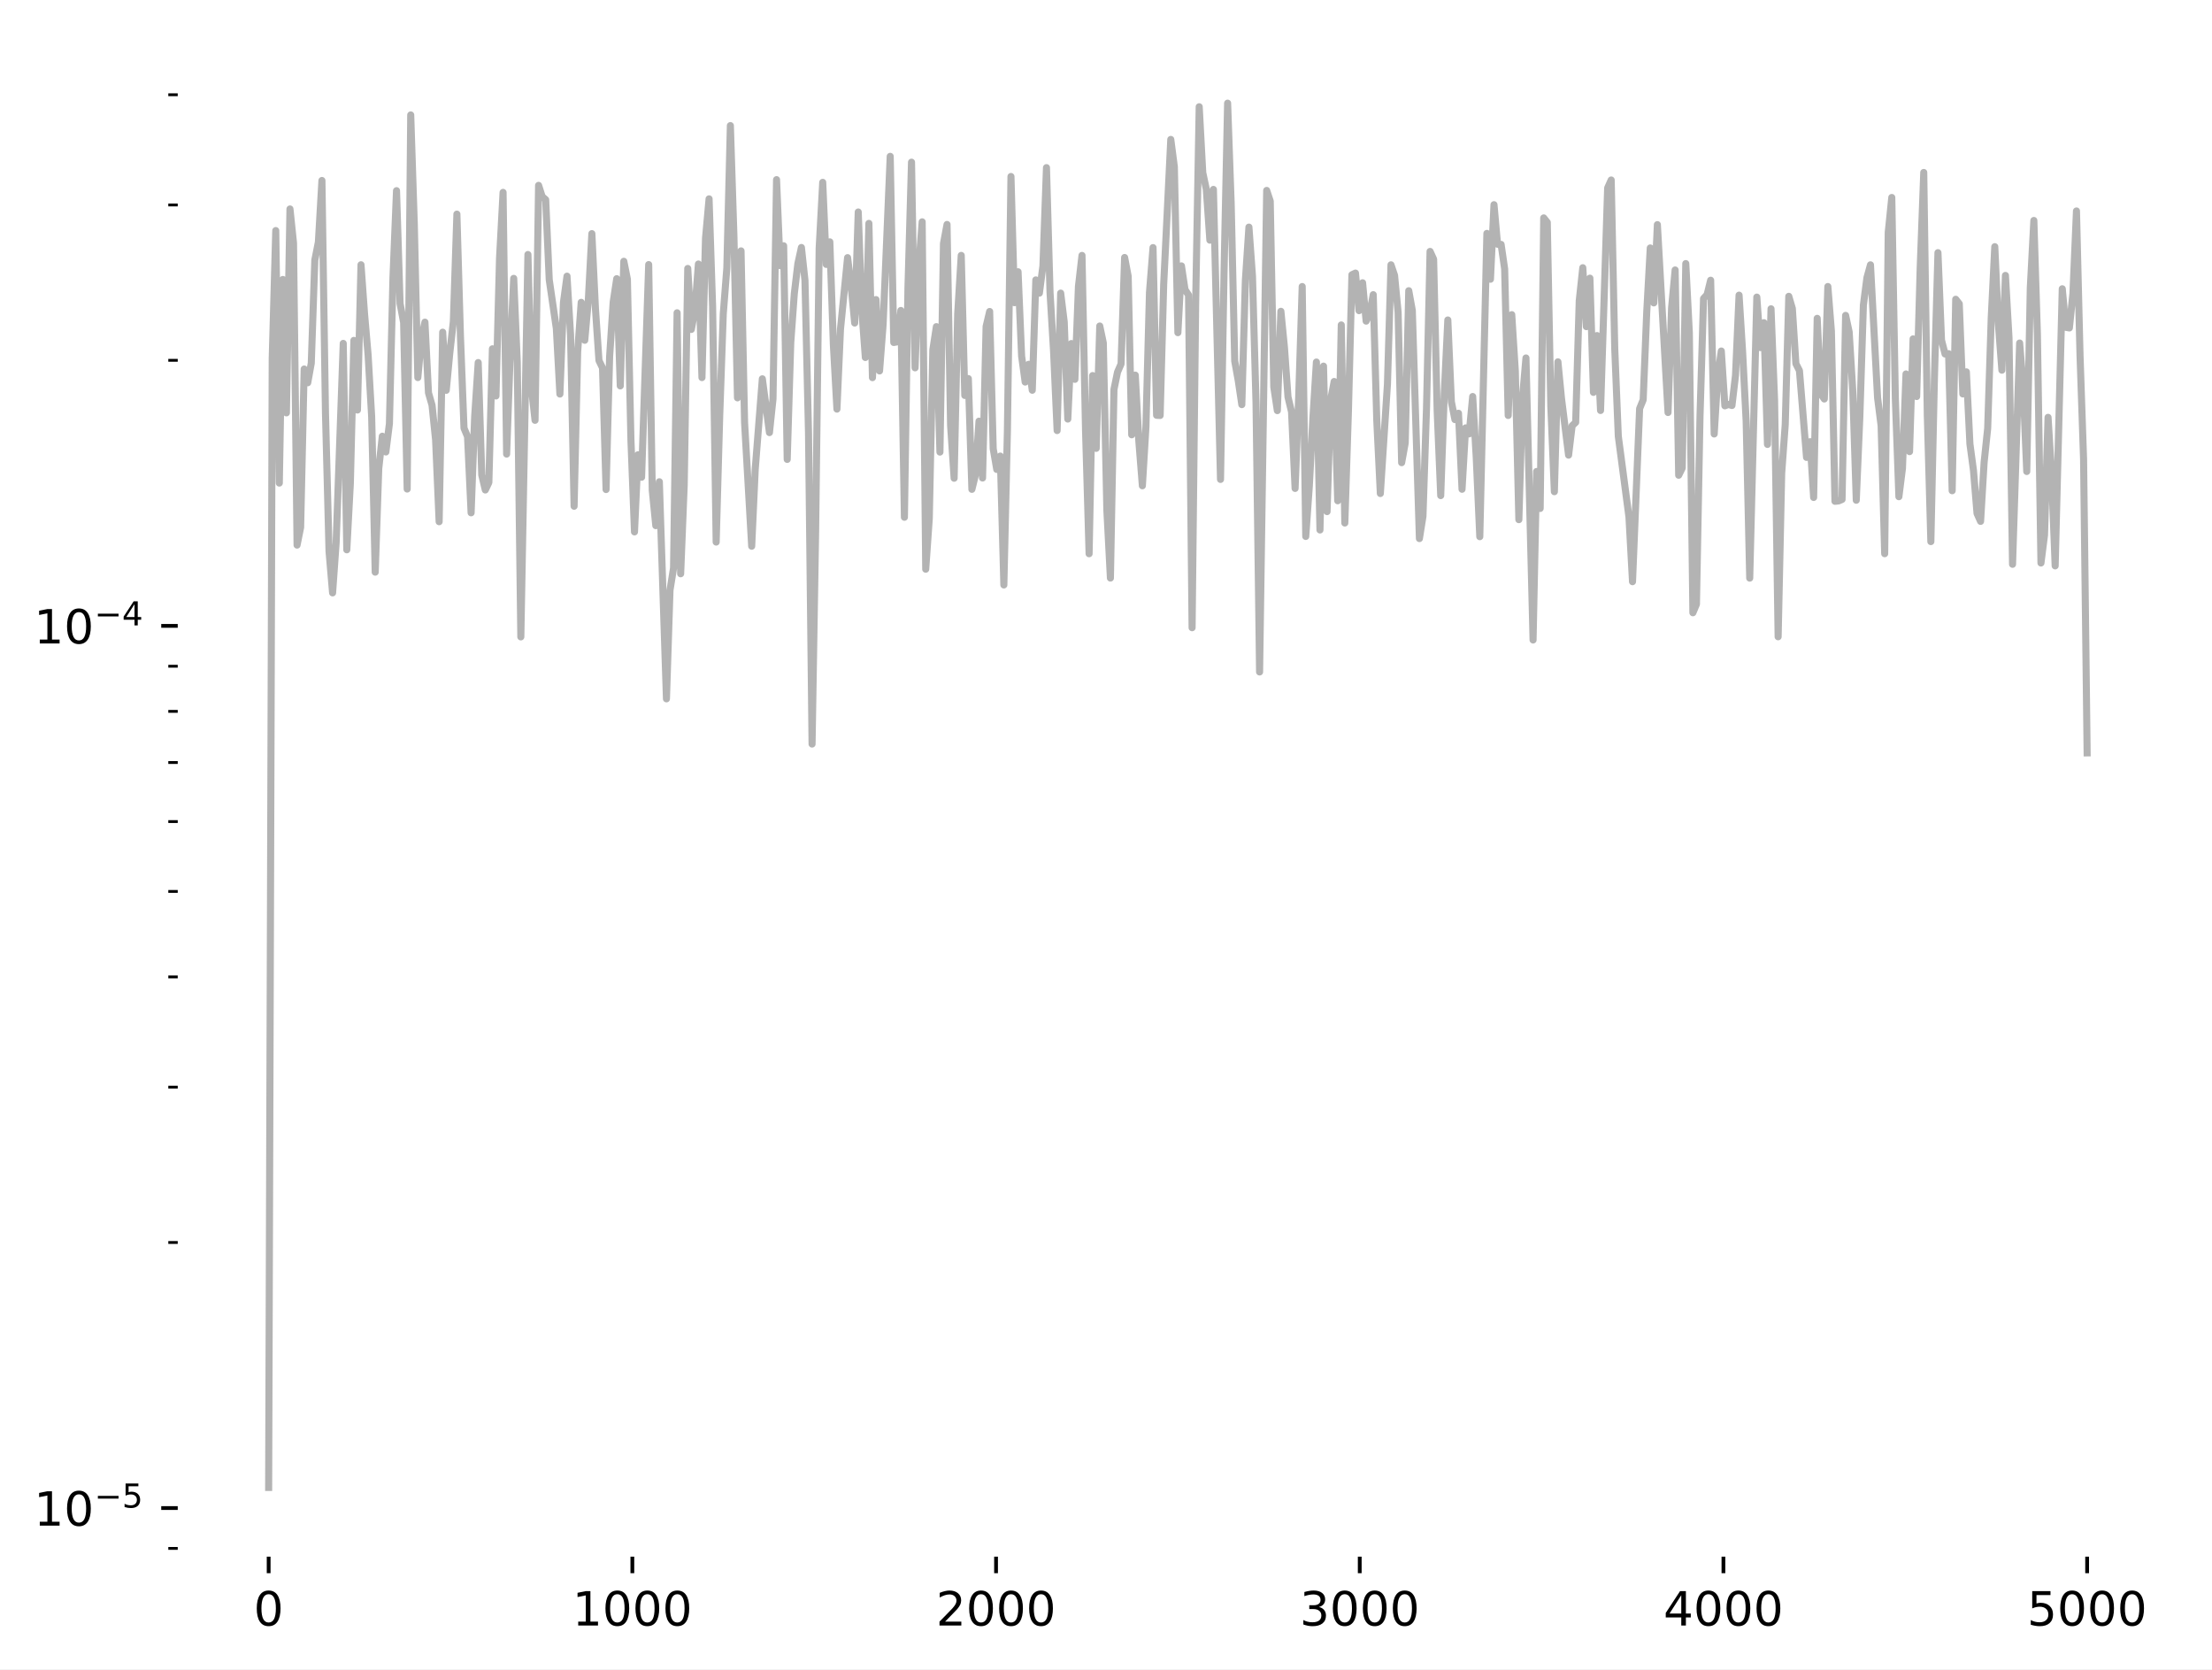
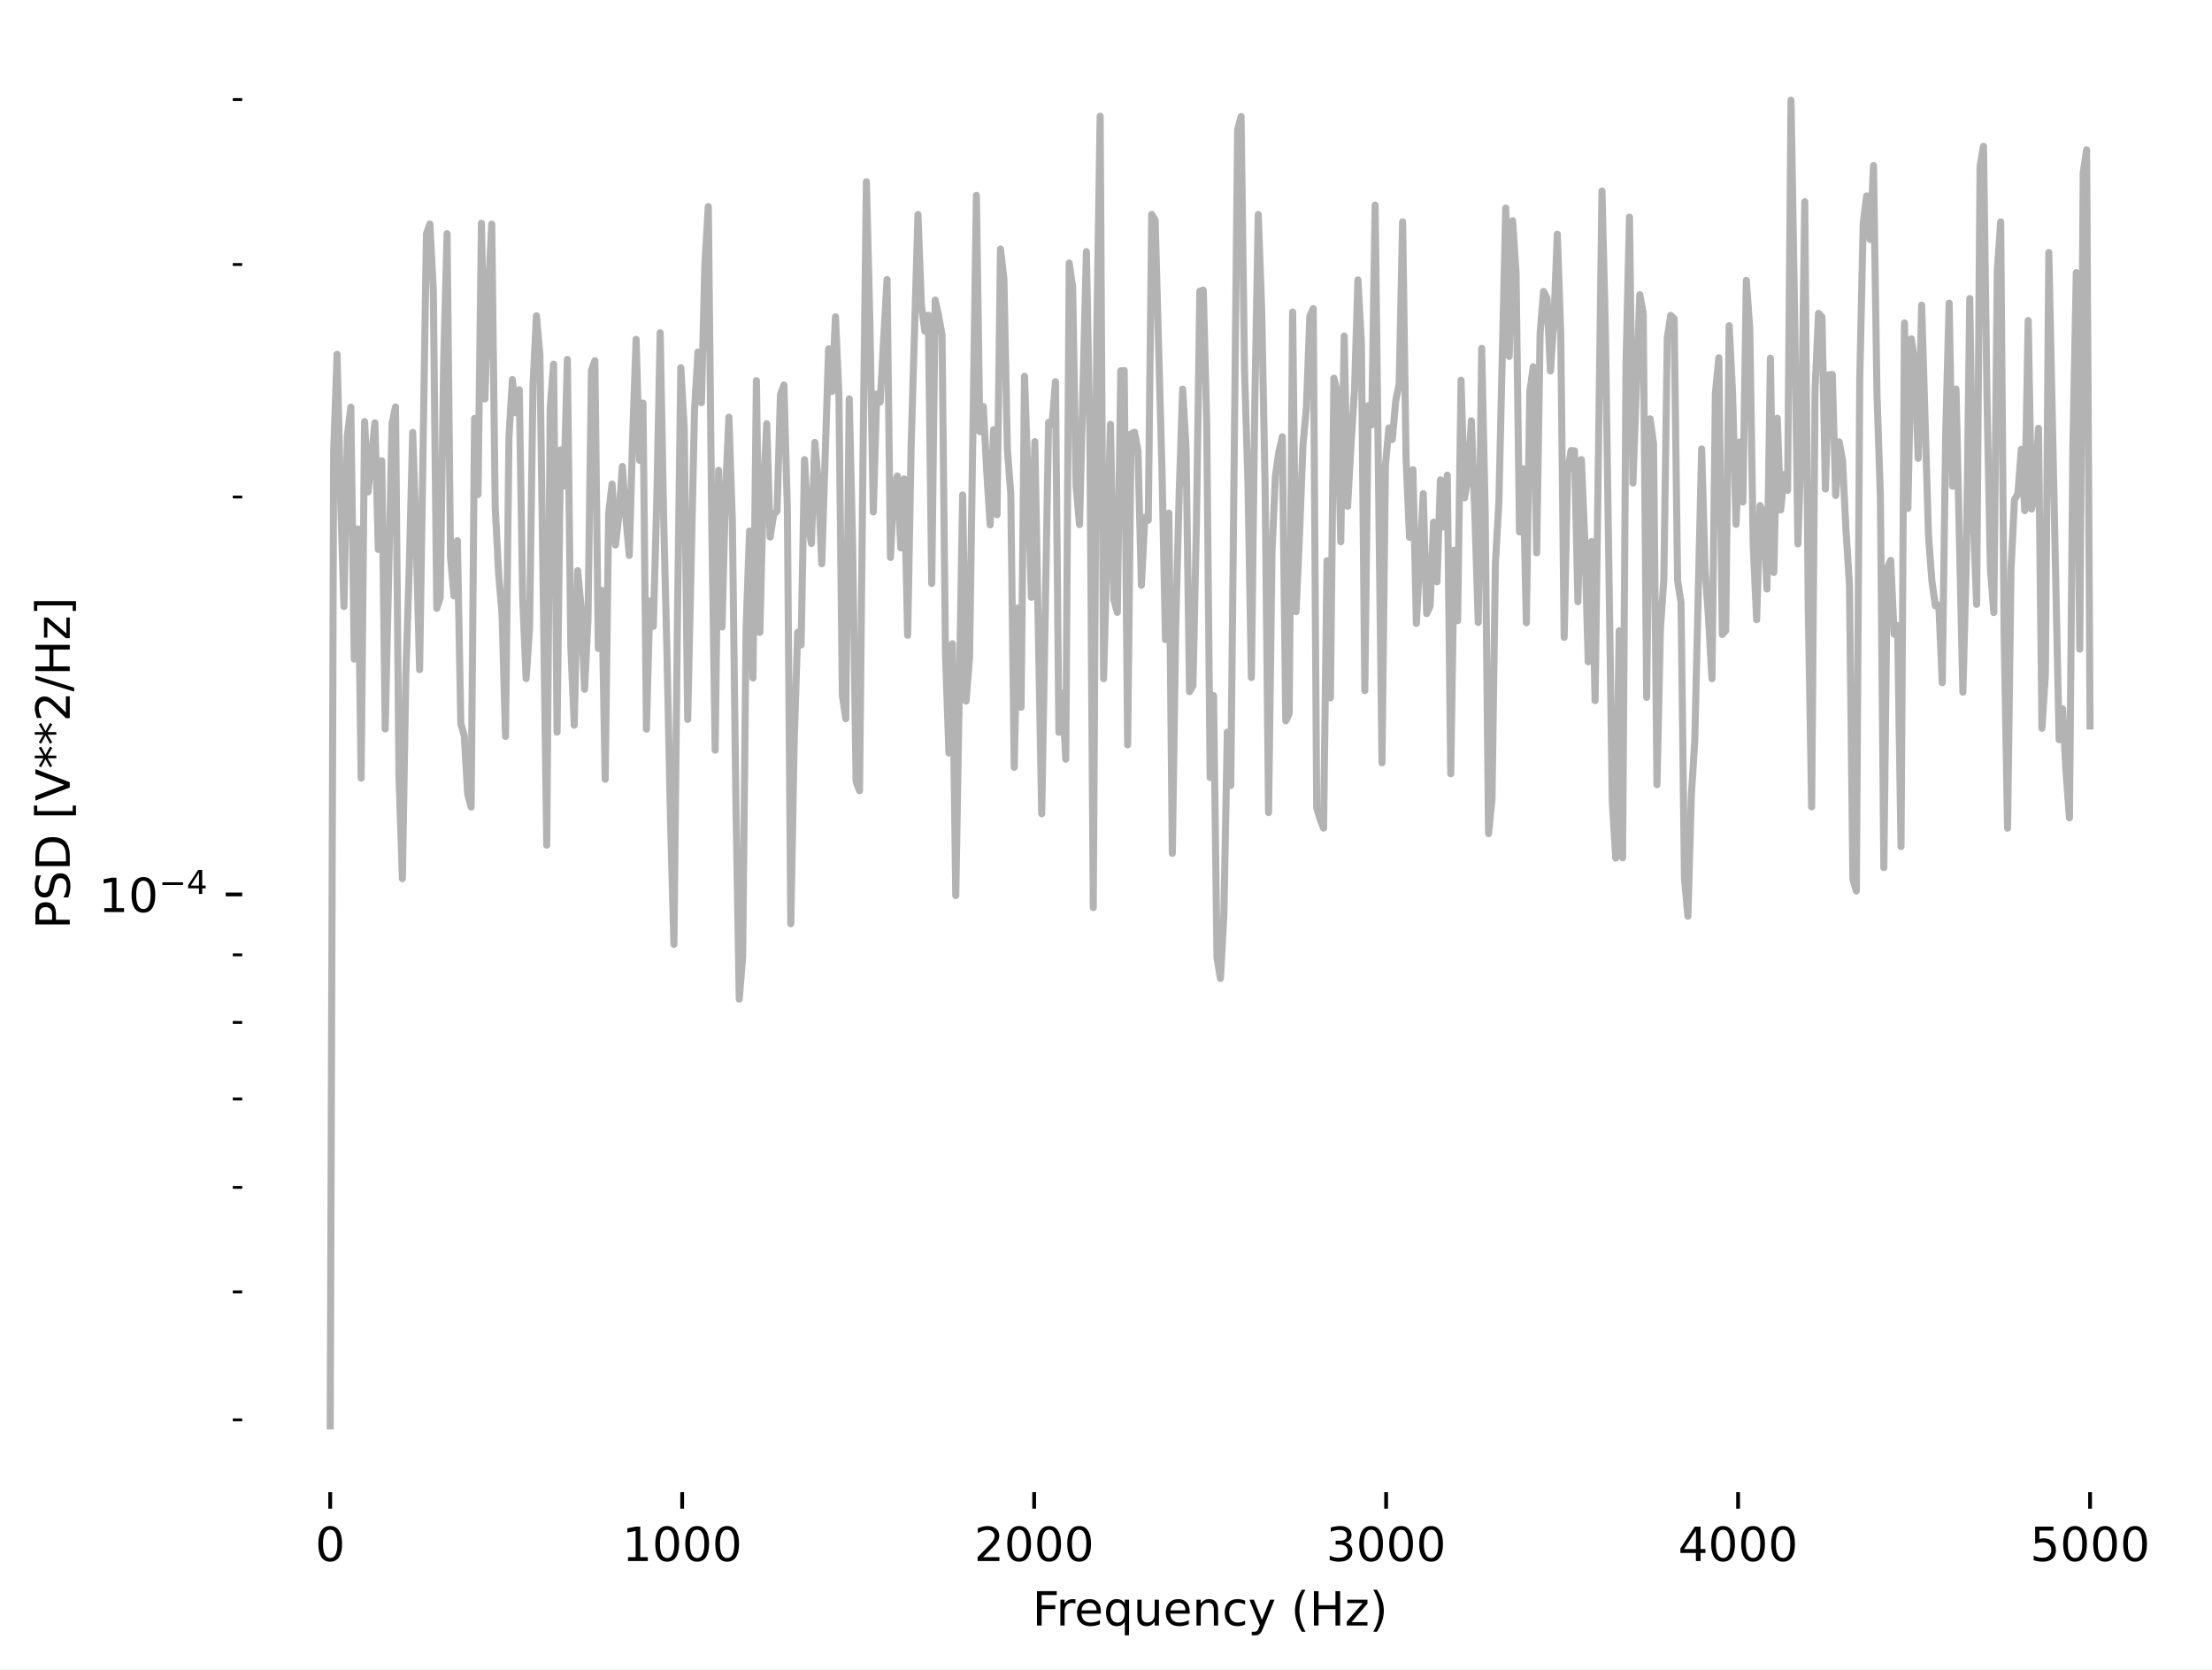
<svg xmlns="http://www.w3.org/2000/svg" xmlns:xlink="http://www.w3.org/1999/xlink" width="469.2pt" height="354pt" viewBox="0 0 469.2 354" version="1.1">
  <defs>
    <style type="text/css">*{stroke-linejoin: round; stroke-linecap: butt}</style>
  </defs>
  <g id="figure_1">
    <g id="patch_1">
      <path d="M 0 354  L 469.2 354  L 469.2 0  L 0 0  z " style="fill: #ffffff" />
    </g>
    <g id="axes_1">
      <g id="patch_2">
-         <path d="M 37.7 330.121  L 462 330.121  L 462 7.2  L 37.7 7.2  z " style="fill: #ffffff" />
+         <path d="M 51.378 316.443  L 462 316.443  L 462 7.2  L 51.378 7.2  z " style="fill: #ffffff" />
      </g>
      <g id="matplotlib.axis_1">
        <g id="xtick_1">
          <g id="line2d_1">
            <defs>
-               <path id="mcedee1fb46" d="M 0 0  L 0 3.5  " style="stroke: #000000; stroke-width: 0.8" />
-             </defs>
-             <g>
-               <use xlink:href="#mcedee1fb46" x="56.986" y="330.121" style="stroke: #000000; stroke-width: 0.8" />
+               <path id="m8daebb3403" d="M 0 0  L 0 3.5  " style="stroke: #000000; stroke-width: 0.8" />
+             </defs>
+             <g>
+               <use xlink:href="#m8daebb3403" x="70.043" y="316.443" style="stroke: #000000; stroke-width: 0.8" />
            </g>
          </g>
          <g id="text_1">
-             <g transform="translate(53.80509 344.7198) scale(0.1 -0.1)">
+             <g transform="translate(66.86148 331.0417) scale(0.1 -0.1)">
              <defs>
                <path id="DejaVuSans-30" d="M 2034 4250  Q 1547 4250 1301 3770  Q 1056 3291 1056 2328  Q 1056 1369 1301 889  Q 1547 409 2034 409  Q 2525 409 2770 889  Q 3016 1369 3016 2328  Q 3016 3291 2770 3770  Q 2525 4250 2034 4250  z M 2034 4750  Q 2819 4750 3233 4129  Q 3647 3509 3647 2328  Q 3647 1150 3233 529  Q 2819 -91 2034 -91  Q 1250 -91 836 529  Q 422 1150 422 2328  Q 422 3509 836 4129  Q 1250 4750 2034 4750  z " transform="scale(0.015625)" />
              </defs>
              <use xlink:href="#DejaVuSans-30" />
            </g>
          </g>
        </g>
        <g id="xtick_2">
          <g id="line2d_2">
            <g>
-               <use xlink:href="#mcedee1fb46" x="134.132" y="330.121" style="stroke: #000000; stroke-width: 0.8" />
+               <use xlink:href="#m8daebb3403" x="144.701" y="316.443" style="stroke: #000000; stroke-width: 0.8" />
            </g>
          </g>
          <g id="text_2">
-             <g transform="translate(121.4067 344.7198) scale(0.1 -0.1)">
+             <g transform="translate(131.9762 331.0417) scale(0.1 -0.1)">
              <defs>
                <path id="DejaVuSans-31" d="M 794 531  L 1825 531  L 1825 4091  L 703 3866  L 703 4441  L 1819 4666  L 2450 4666  L 2450 531  L 3481 531  L 3481 0  L 794 0  L 794 531  z " transform="scale(0.015625)" />
              </defs>
              <use xlink:href="#DejaVuSans-31" />
              <use xlink:href="#DejaVuSans-30" transform="translate(63.62305 0)" />
              <use xlink:href="#DejaVuSans-30" transform="translate(127.2461 0)" />
              <use xlink:href="#DejaVuSans-30" transform="translate(190.8691 0)" />
            </g>
          </g>
        </g>
        <g id="xtick_3">
          <g id="line2d_3">
            <g>
-               <use xlink:href="#mcedee1fb46" x="211.277" y="330.121" style="stroke: #000000; stroke-width: 0.8" />
+               <use xlink:href="#m8daebb3403" x="219.36" y="316.443" style="stroke: #000000; stroke-width: 0.8" />
            </g>
          </g>
          <g id="text_3">
-             <g transform="translate(198.5521 344.7198) scale(0.1 -0.1)">
+             <g transform="translate(206.6346 331.0417) scale(0.1 -0.1)">
              <defs>
                <path id="DejaVuSans-32" d="M 1228 531  L 3431 531  L 3431 0  L 469 0  L 469 531  Q 828 903 1448 1529  Q 2069 2156 2228 2338  Q 2531 2678 2651 2914  Q 2772 3150 2772 3378  Q 2772 3750 2511 3984  Q 2250 4219 1831 4219  Q 1534 4219 1204 4116  Q 875 4013 500 3803  L 500 4441  Q 881 4594 1212 4672  Q 1544 4750 1819 4750  Q 2544 4750 2975 4387  Q 3406 4025 3406 3419  Q 3406 3131 3298 2873  Q 3191 2616 2906 2266  Q 2828 2175 2409 1742  Q 1991 1309 1228 531  z " transform="scale(0.015625)" />
              </defs>
              <use xlink:href="#DejaVuSans-32" />
              <use xlink:href="#DejaVuSans-30" transform="translate(63.62305 0)" />
              <use xlink:href="#DejaVuSans-30" transform="translate(127.2461 0)" />
              <use xlink:href="#DejaVuSans-30" transform="translate(190.8691 0)" />
            </g>
          </g>
        </g>
        <g id="xtick_4">
          <g id="line2d_4">
            <g>
-               <use xlink:href="#mcedee1fb46" x="288.422" y="330.121" style="stroke: #000000; stroke-width: 0.8" />
+               <use xlink:href="#m8daebb3403" x="294.018" y="316.443" style="stroke: #000000; stroke-width: 0.8" />
            </g>
          </g>
          <g id="text_4">
-             <g transform="translate(275.6974 344.7198) scale(0.1 -0.1)">
+             <g transform="translate(281.293 331.0417) scale(0.1 -0.1)">
              <defs>
                <path id="DejaVuSans-33" d="M 2597 2516  Q 3050 2419 3304 2112  Q 3559 1806 3559 1356  Q 3559 666 3084 287  Q 2609 -91 1734 -91  Q 1441 -91 1130 -33  Q 819 25 488 141  L 488 750  Q 750 597 1062 519  Q 1375 441 1716 441  Q 2309 441 2620 675  Q 2931 909 2931 1356  Q 2931 1769 2642 2001  Q 2353 2234 1838 2234  L 1294 2234  L 1294 2753  L 1863 2753  Q 2328 2753 2575 2939  Q 2822 3125 2822 3475  Q 2822 3834 2567 4026  Q 2313 4219 1838 4219  Q 1578 4219 1281 4162  Q 984 4106 628 3988  L 628 4550  Q 988 4650 1302 4700  Q 1616 4750 1894 4750  Q 2613 4750 3031 4423  Q 3450 4097 3450 3541  Q 3450 3153 3228 2886  Q 3006 2619 2597 2516  z " transform="scale(0.015625)" />
              </defs>
              <use xlink:href="#DejaVuSans-33" />
              <use xlink:href="#DejaVuSans-30" transform="translate(63.62305 0)" />
              <use xlink:href="#DejaVuSans-30" transform="translate(127.2461 0)" />
              <use xlink:href="#DejaVuSans-30" transform="translate(190.8691 0)" />
            </g>
          </g>
        </g>
        <g id="xtick_5">
          <g id="line2d_5">
            <g>
-               <use xlink:href="#mcedee1fb46" x="365.568" y="330.121" style="stroke: #000000; stroke-width: 0.8" />
+               <use xlink:href="#m8daebb3403" x="368.676" y="316.443" style="stroke: #000000; stroke-width: 0.8" />
            </g>
          </g>
          <g id="text_5">
-             <g transform="translate(352.8428 344.7198) scale(0.1 -0.1)">
+             <g transform="translate(355.9515 331.0417) scale(0.1 -0.1)">
              <defs>
                <path id="DejaVuSans-34" d="M 2419 4116  L 825 1625  L 2419 1625  L 2419 4116  z M 2253 4666  L 3047 4666  L 3047 1625  L 3713 1625  L 3713 1100  L 3047 1100  L 3047 0  L 2419 0  L 2419 1100  L 313 1100  L 313 1709  L 2253 4666  z " transform="scale(0.015625)" />
              </defs>
              <use xlink:href="#DejaVuSans-34" />
              <use xlink:href="#DejaVuSans-30" transform="translate(63.62305 0)" />
              <use xlink:href="#DejaVuSans-30" transform="translate(127.2461 0)" />
              <use xlink:href="#DejaVuSans-30" transform="translate(190.8691 0)" />
            </g>
          </g>
        </g>
        <g id="xtick_6">
          <g id="line2d_6">
            <g>
-               <use xlink:href="#mcedee1fb46" x="442.713" y="330.121" style="stroke: #000000; stroke-width: 0.8" />
+               <use xlink:href="#m8daebb3403" x="443.335" y="316.443" style="stroke: #000000; stroke-width: 0.8" />
            </g>
          </g>
          <g id="text_6">
-             <g transform="translate(429.9882 344.7198) scale(0.1 -0.1)">
+             <g transform="translate(430.6099 331.0417) scale(0.1 -0.1)">
              <defs>
                <path id="DejaVuSans-35" d="M 691 4666  L 3169 4666  L 3169 4134  L 1269 4134  L 1269 2991  Q 1406 3038 1543 3061  Q 1681 3084 1819 3084  Q 2600 3084 3056 2656  Q 3513 2228 3513 1497  Q 3513 744 3044 326  Q 2575 -91 1722 -91  Q 1428 -91 1123 -41  Q 819 9 494 109  L 494 744  Q 775 591 1075 516  Q 1375 441 1709 441  Q 2250 441 2565 725  Q 2881 1009 2881 1497  Q 2881 1984 2565 2268  Q 2250 2553 1709 2553  Q 1456 2553 1204 2497  Q 953 2441 691 2322  L 691 4666  z " transform="scale(0.015625)" />
              </defs>
              <use xlink:href="#DejaVuSans-35" />
              <use xlink:href="#DejaVuSans-30" transform="translate(63.62305 0)" />
              <use xlink:href="#DejaVuSans-30" transform="translate(127.2461 0)" />
              <use xlink:href="#DejaVuSans-30" transform="translate(190.8691 0)" />
            </g>
+           </g>
+         </g>
+         <g id="text_7">
+           <g transform="translate(218.9841 344.7198) scale(0.1 -0.1)">
+             <defs>
+               <path id="DejaVuSans-46" d="M 628 4666  L 3309 4666  L 3309 4134  L 1259 4134  L 1259 2759  L 3109 2759  L 3109 2228  L 1259 2228  L 1259 0  L 628 0  L 628 4666  z " transform="scale(0.015625)" />
+               <path id="DejaVuSans-72" d="M 2631 2963  Q 2534 3019 2420 3045  Q 2306 3072 2169 3072  Q 1681 3072 1420 2755  Q 1159 2438 1159 1844  L 1159 0  L 581 0  L 581 3500  L 1159 3500  L 1159 2956  Q 1341 3275 1631 3429  Q 1922 3584 2338 3584  Q 2397 3584 2469 3576  Q 2541 3569 2628 3553  L 2631 2963  z " transform="scale(0.015625)" />
+               <path id="DejaVuSans-65" d="M 3597 1894  L 3597 1613  L 953 1613  Q 991 1019 1311 708  Q 1631 397 2203 397  Q 2534 397 2845 478  Q 3156 559 3463 722  L 3463 178  Q 3153 47 2828 -22  Q 2503 -91 2169 -91  Q 1331 -91 842 396  Q 353 884 353 1716  Q 353 2575 817 3079  Q 1281 3584 2069 3584  Q 2775 3584 3186 3129  Q 3597 2675 3597 1894  z M 3022 2063  Q 3016 2534 2758 2815  Q 2500 3097 2075 3097  Q 1594 3097 1305 2825  Q 1016 2553 972 2059  L 3022 2063  z " transform="scale(0.015625)" />
+               <path id="DejaVuSans-71" d="M 947 1747  Q 947 1113 1208 752  Q 1469 391 1925 391  Q 2381 391 2643 752  Q 2906 1113 2906 1747  Q 2906 2381 2643 2742  Q 2381 3103 1925 3103  Q 1469 3103 1208 2742  Q 947 2381 947 1747  z M 2906 525  Q 2725 213 2448 61  Q 2172 -91 1784 -91  Q 1150 -91 751 415  Q 353 922 353 1747  Q 353 2572 751 3078  Q 1150 3584 1784 3584  Q 2172 3584 2448 3432  Q 2725 3281 2906 2969  L 2906 3500  L 3481 3500  L 3481 -1331  L 2906 -1331  L 2906 525  z " transform="scale(0.015625)" />
+               <path id="DejaVuSans-75" d="M 544 1381  L 544 3500  L 1119 3500  L 1119 1403  Q 1119 906 1312 657  Q 1506 409 1894 409  Q 2359 409 2629 706  Q 2900 1003 2900 1516  L 2900 3500  L 3475 3500  L 3475 0  L 2900 0  L 2900 538  Q 2691 219 2414 64  Q 2138 -91 1772 -91  Q 1169 -91 856 284  Q 544 659 544 1381  z M 1991 3584  L 1991 3584  z " transform="scale(0.015625)" />
+               <path id="DejaVuSans-6e" d="M 3513 2113  L 3513 0  L 2938 0  L 2938 2094  Q 2938 2591 2744 2837  Q 2550 3084 2163 3084  Q 1697 3084 1428 2787  Q 1159 2491 1159 1978  L 1159 0  L 581 0  L 581 3500  L 1159 3500  L 1159 2956  Q 1366 3272 1645 3428  Q 1925 3584 2291 3584  Q 2894 3584 3203 3211  Q 3513 2838 3513 2113  z " transform="scale(0.015625)" />
+               <path id="DejaVuSans-63" d="M 3122 3366  L 3122 2828  Q 2878 2963 2633 3030  Q 2388 3097 2138 3097  Q 1578 3097 1268 2742  Q 959 2388 959 1747  Q 959 1106 1268 751  Q 1578 397 2138 397  Q 2388 397 2633 464  Q 2878 531 3122 666  L 3122 134  Q 2881 22 2623 -34  Q 2366 -91 2075 -91  Q 1284 -91 818 406  Q 353 903 353 1747  Q 353 2603 823 3093  Q 1294 3584 2113 3584  Q 2378 3584 2631 3529  Q 2884 3475 3122 3366  z " transform="scale(0.015625)" />
+               <path id="DejaVuSans-79" d="M 2059 -325  Q 1816 -950 1584 -1140  Q 1353 -1331 966 -1331  L 506 -1331  L 506 -850  L 844 -850  Q 1081 -850 1212 -737  Q 1344 -625 1503 -206  L 1606 56  L 191 3500  L 800 3500  L 1894 763  L 2988 3500  L 3597 3500  L 2059 -325  z " transform="scale(0.015625)" />
+               <path id="DejaVuSans-20" transform="scale(0.015625)" />
+               <path id="DejaVuSans-28" d="M 1984 4856  Q 1566 4138 1362 3434  Q 1159 2731 1159 2009  Q 1159 1288 1364 580  Q 1569 -128 1984 -844  L 1484 -844  Q 1016 -109 783 600  Q 550 1309 550 2009  Q 550 2706 781 3412  Q 1013 4119 1484 4856  L 1984 4856  z " transform="scale(0.015625)" />
+               <path id="DejaVuSans-48" d="M 628 4666  L 1259 4666  L 1259 2753  L 3553 2753  L 3553 4666  L 4184 4666  L 4184 0  L 3553 0  L 3553 2222  L 1259 2222  L 1259 0  L 628 0  L 628 4666  z " transform="scale(0.015625)" />
+               <path id="DejaVuSans-7a" d="M 353 3500  L 3084 3500  L 3084 2975  L 922 459  L 3084 459  L 3084 0  L 275 0  L 275 525  L 2438 3041  L 353 3041  L 353 3500  z " transform="scale(0.015625)" />
+               <path id="DejaVuSans-29" d="M 513 4856  L 1013 4856  Q 1481 4119 1714 3412  Q 1947 2706 1947 2009  Q 1947 1309 1714 600  Q 1481 -109 1013 -844  L 513 -844  Q 928 -128 1133 580  Q 1338 1288 1338 2009  Q 1338 2731 1133 3434  Q 928 4138 513 4856  z " transform="scale(0.015625)" />
+             </defs>
+             <use xlink:href="#DejaVuSans-46" />
+             <use xlink:href="#DejaVuSans-72" transform="translate(50.26953 0)" />
+             <use xlink:href="#DejaVuSans-65" transform="translate(89.13281 0)" />
+             <use xlink:href="#DejaVuSans-71" transform="translate(150.6562 0)" />
+             <use xlink:href="#DejaVuSans-75" transform="translate(214.1328 0)" />
+             <use xlink:href="#DejaVuSans-65" transform="translate(277.5117 0)" />
+             <use xlink:href="#DejaVuSans-6e" transform="translate(339.0352 0)" />
+             <use xlink:href="#DejaVuSans-63" transform="translate(402.4141 0)" />
+             <use xlink:href="#DejaVuSans-79" transform="translate(457.3945 0)" />
+             <use xlink:href="#DejaVuSans-20" transform="translate(516.5742 0)" />
+             <use xlink:href="#DejaVuSans-28" transform="translate(548.3613 0)" />
+             <use xlink:href="#DejaVuSans-48" transform="translate(587.375 0)" />
+             <use xlink:href="#DejaVuSans-7a" transform="translate(662.5703 0)" />
+             <use xlink:href="#DejaVuSans-29" transform="translate(715.0605 0)" />
          </g>
        </g>
      </g>
      <g id="matplotlib.axis_2">
        <g id="ytick_1">
          <g id="line2d_7">
            <defs>
-               <path id="md355918c20" d="M 0 0  L -3.5 0  " style="stroke: #000000; stroke-width: 0.8" />
-             </defs>
-             <g>
-               <use xlink:href="#md355918c20" x="37.7" y="319.808" style="stroke: #000000; stroke-width: 0.8" />
-             </g>
-           </g>
-           <g id="text_7">
-             <g transform="translate(7.2 323.6075) scale(0.1 -0.1)">
+               <path id="m6e086dfd19" d="M 0 0  L -3.5 0  " style="stroke: #000000; stroke-width: 0.8" />
+             </defs>
+             <g>
+               <use xlink:href="#m6e086dfd19" x="51.378" y="189.684" style="stroke: #000000; stroke-width: 0.8" />
+             </g>
+           </g>
+           <g id="text_8">
+             <g transform="translate(20.87813 193.4831) scale(0.1 -0.1)">
              <defs>
                <path id="DejaVuSans-2212" d="M 678 2272  L 4684 2272  L 4684 1741  L 678 1741  L 678 2272  z " transform="scale(0.015625)" />
              </defs>
-               <use xlink:href="#DejaVuSans-31" transform="translate(0 0.684375)" />
-               <use xlink:href="#DejaVuSans-30" transform="translate(63.62305 0.684375)" />
-               <use xlink:href="#DejaVuSans-2212" transform="translate(128.2031 38.96563) scale(0.7)" />
-               <use xlink:href="#DejaVuSans-35" transform="translate(186.8555 38.96563) scale(0.7)" />
-             </g>
-           </g>
-         </g>
-         <g id="ytick_2">
-           <g id="line2d_8">
-             <g>
-               <use xlink:href="#md355918c20" x="37.7" y="132.725" style="stroke: #000000; stroke-width: 0.8" />
-             </g>
-           </g>
-           <g id="text_8">
-             <g transform="translate(7.2 136.5237) scale(0.1 -0.1)">
              <use xlink:href="#DejaVuSans-31" transform="translate(0 0.684375)" />
              <use xlink:href="#DejaVuSans-30" transform="translate(63.62305 0.684375)" />
              <use xlink:href="#DejaVuSans-2212" transform="translate(128.2031 38.96563) scale(0.7)" />
              <use xlink:href="#DejaVuSans-34" transform="translate(186.8555 38.96563) scale(0.7)" />
            </g>
          </g>
        </g>
+         <g id="ytick_2">
+           <g id="line2d_8">
+             <defs>
+               <path id="m1ab6aba5ba" d="M 0 0  L -2 0  " style="stroke: #000000; stroke-width: 0.6" />
+             </defs>
+             <g>
+               <use xlink:href="#m1ab6aba5ba" x="51.378" y="301.106" style="stroke: #000000; stroke-width: 0.6" />
+             </g>
+           </g>
+         </g>
        <g id="ytick_3">
          <g id="line2d_9">
-             <defs>
-               <path id="mf0a5c59c7d" d="M 0 0  L -2 0  " style="stroke: #000000; stroke-width: 0.6" />
-             </defs>
-             <g>
-               <use xlink:href="#mf0a5c59c7d" x="37.7" y="328.369" style="stroke: #000000; stroke-width: 0.6" />
+             <g>
+               <use xlink:href="#m1ab6aba5ba" x="51.378" y="273.972" style="stroke: #000000; stroke-width: 0.6" />
            </g>
          </g>
        </g>
        <g id="ytick_4">
          <g id="line2d_10">
            <g>
-               <use xlink:href="#mf0a5c59c7d" x="37.7" y="263.49" style="stroke: #000000; stroke-width: 0.6" />
+               <use xlink:href="#m1ab6aba5ba" x="51.378" y="251.801" style="stroke: #000000; stroke-width: 0.6" />
            </g>
          </g>
        </g>
        <g id="ytick_5">
          <g id="line2d_11">
            <g>
-               <use xlink:href="#mf0a5c59c7d" x="37.7" y="230.547" style="stroke: #000000; stroke-width: 0.6" />
+               <use xlink:href="#m1ab6aba5ba" x="51.378" y="233.056" style="stroke: #000000; stroke-width: 0.6" />
            </g>
          </g>
        </g>
        <g id="ytick_6">
          <g id="line2d_12">
            <g>
-               <use xlink:href="#mf0a5c59c7d" x="37.7" y="207.173" style="stroke: #000000; stroke-width: 0.6" />
+               <use xlink:href="#m1ab6aba5ba" x="51.378" y="216.819" style="stroke: #000000; stroke-width: 0.6" />
            </g>
          </g>
        </g>
        <g id="ytick_7">
          <g id="line2d_13">
            <g>
-               <use xlink:href="#mf0a5c59c7d" x="37.7" y="189.042" style="stroke: #000000; stroke-width: 0.6" />
+               <use xlink:href="#m1ab6aba5ba" x="51.378" y="202.496" style="stroke: #000000; stroke-width: 0.6" />
            </g>
          </g>
        </g>
        <g id="ytick_8">
          <g id="line2d_14">
            <g>
-               <use xlink:href="#mf0a5c59c7d" x="37.7" y="174.229" style="stroke: #000000; stroke-width: 0.6" />
+               <use xlink:href="#m1ab6aba5ba" x="51.378" y="105.396" style="stroke: #000000; stroke-width: 0.6" />
            </g>
          </g>
        </g>
        <g id="ytick_9">
          <g id="line2d_15">
            <g>
-               <use xlink:href="#mf0a5c59c7d" x="37.7" y="161.704" style="stroke: #000000; stroke-width: 0.6" />
+               <use xlink:href="#m1ab6aba5ba" x="51.378" y="56.091" style="stroke: #000000; stroke-width: 0.6" />
            </g>
          </g>
        </g>
        <g id="ytick_10">
          <g id="line2d_16">
            <g>
-               <use xlink:href="#mf0a5c59c7d" x="37.7" y="150.855" style="stroke: #000000; stroke-width: 0.6" />
-             </g>
-           </g>
-         </g>
-         <g id="ytick_11">
-           <g id="line2d_17">
-             <g>
-               <use xlink:href="#mf0a5c59c7d" x="37.7" y="141.285" style="stroke: #000000; stroke-width: 0.6" />
-             </g>
-           </g>
-         </g>
-         <g id="ytick_12">
-           <g id="line2d_18">
-             <g>
-               <use xlink:href="#mf0a5c59c7d" x="37.7" y="76.407" style="stroke: #000000; stroke-width: 0.6" />
-             </g>
-           </g>
-         </g>
-         <g id="ytick_13">
-           <g id="line2d_19">
-             <g>
-               <use xlink:href="#mf0a5c59c7d" x="37.7" y="43.463" style="stroke: #000000; stroke-width: 0.6" />
-             </g>
-           </g>
-         </g>
-         <g id="ytick_14">
-           <g id="line2d_20">
-             <g>
-               <use xlink:href="#mf0a5c59c7d" x="37.7" y="20.089" style="stroke: #000000; stroke-width: 0.6" />
-             </g>
-           </g>
-         </g>
-       </g>
-       <g id="line2d_21">
-         <path d="M 56.986 315.443  L 57.74 76.043  L 58.493 48.897  L 59.246 102.443  L 60 59.264  L 60.753 87.555  L 61.507 44.316  L 62.26 51.543  L 63.013 115.596  L 63.767 111.844  L 64.52 78.257  L 65.273 81.173  L 66.027 77.012  L 66.78 55.145  L 67.534 51.335  L 68.287 38.275  L 69.04 87.606  L 69.794 116.916  L 70.547 125.73  L 71.3 115.112  L 72.807 72.82  L 73.561 116.596  L 74.314 102.493  L 75.067 72.185  L 75.821 86.955  L 76.574 56.146  L 77.327 66.587  L 78.081 75.267  L 78.834 88.323  L 79.588 121.337  L 80.341 99.358  L 81.094 92.509  L 81.848 95.844  L 82.601 89.842  L 83.354 58.873  L 84.108 40.434  L 84.861 64.359  L 85.615 68.409  L 86.368 103.709  L 87.121 24.372  L 87.875 47.403  L 88.628 80.071  L 89.381 71.744  L 90.135 68.319  L 90.888 83.299  L 91.641 85.928  L 92.395 93.259  L 93.148 110.637  L 93.902 70.447  L 94.655 82.769  L 95.408 74.845  L 96.162 68.18  L 96.915 45.408  L 97.668 71.264  L 98.422 90.795  L 99.175 92.606  L 99.929 108.749  L 100.682 88.407  L 101.435 76.887  L 102.189 100.726  L 102.942 103.907  L 103.695 102.32  L 104.449 73.969  L 105.202 83.972  L 105.956 54.816  L 106.709 40.798  L 107.462 96.294  L 108.216 75.393  L 108.969 59.034  L 109.722 76.882  L 110.476 135.065  L 111.983 53.978  L 112.736 82.308  L 113.489 89.134  L 114.243 39.311  L 114.996 41.681  L 115.749 42.345  L 116.503 59.334  L 118.01 69.669  L 118.763 83.563  L 119.516 64.135  L 120.27 58.563  L 121.023 71.005  L 121.776 107.358  L 122.53 74.62  L 123.283 64.115  L 124.037 72.16  L 124.79 63.706  L 125.543 49.544  L 126.297 65.356  L 127.05 76.457  L 127.803 78.017  L 128.557 103.814  L 129.31 75.614  L 130.063 64.096  L 130.817 59.097  L 131.57 81.836  L 132.324 55.414  L 133.077 59.201  L 133.83 93.269  L 134.584 112.795  L 135.337 96.436  L 136.09 101.208  L 137.597 56.111  L 138.351 103.929  L 139.104 111.47  L 139.857 102.165  L 141.364 148.2  L 142.117 125.151  L 142.871 120.449  L 143.624 66.332  L 144.378 121.674  L 145.131 102.848  L 145.884 56.932  L 146.638 69.862  L 147.391 65.873  L 148.144 55.99  L 148.898 80.075  L 149.651 50.511  L 150.405 42.17  L 151.158 65.075  L 151.911 114.953  L 152.665 88.083  L 153.418 66.531  L 154.171 56.907  L 154.925 26.634  L 155.678 50.063  L 156.432 84.371  L 157.185 53.203  L 157.938 89.625  L 159.445 115.837  L 160.198 99.463  L 161.705 80.333  L 163.212 91.738  L 163.965 84.6  L 164.719 38.099  L 165.472 56.331  L 166.225 52.122  L 166.979 97.424  L 167.732 72.649  L 168.486 62.269  L 169.239 55.92  L 169.992 52.485  L 170.746 59.453  L 171.499 91.834  L 172.252 157.787  L 173.006 112.711  L 173.759 52.623  L 174.512 38.669  L 175.266 56.077  L 176.019 51.291  L 176.773 73.185  L 177.526 86.759  L 178.279 69.799  L 179.786 54.638  L 180.539 60.662  L 181.293 68.505  L 182.046 44.956  L 182.8 65.748  L 183.553 75.812  L 184.306 47.373  L 185.06 80.087  L 185.813 63.533  L 186.566 78.663  L 187.32 68.84  L 188.827 33.157  L 189.58 72.628  L 190.333 72.486  L 191.087 65.841  L 191.84 109.695  L 192.593 61.035  L 193.347 34.393  L 194.1 78.003  L 194.854 57.034  L 195.607 47.043  L 196.36 120.711  L 197.114 109.956  L 197.867 74.194  L 198.62 69.271  L 199.374 95.869  L 200.127 51.645  L 200.881 47.599  L 201.634 90.187  L 202.387 101.417  L 203.141 66.548  L 203.894 54.164  L 204.647 83.859  L 205.401 80.287  L 206.154 103.771  L 206.908 100.691  L 207.661 89.316  L 208.414 101.371  L 209.168 69.241  L 209.921 66.055  L 210.674 95.153  L 211.428 99.552  L 212.181 96.721  L 212.934 124.05  L 213.688 91.291  L 214.441 37.428  L 215.195 64.19  L 215.948 57.631  L 216.701 75.515  L 217.455 81.02  L 218.208 77.252  L 218.961 82.756  L 219.715 59.358  L 220.468 62.167  L 221.222 56.394  L 221.975 35.55  L 222.728 62.004  L 223.482 74.531  L 224.235 91.306  L 224.988 62.157  L 225.742 68.297  L 226.495 88.868  L 227.249 72.854  L 228.002 80.444  L 228.755 60.736  L 229.509 54.167  L 230.262 91.311  L 231.015 117.427  L 231.769 79.644  L 232.522 95.079  L 233.276 69.135  L 234.029 72.723  L 234.782 108.136  L 235.536 122.591  L 236.289 82.586  L 237.042 78.914  L 237.796 77.181  L 238.549 54.605  L 239.303 58.57  L 240.056 92.204  L 240.809 79.55  L 241.563 93.526  L 242.316 103.02  L 243.069 90.55  L 243.823 62  L 244.576 52.506  L 245.33 88.063  L 246.083 88.106  L 246.836 60.316  L 248.343 29.569  L 249.096 35.355  L 249.85 70.546  L 250.603 56.387  L 251.357 61.407  L 252.11 62.573  L 252.863 133.116  L 253.617 64.273  L 254.37 22.639  L 255.123 36.603  L 255.877 40.136  L 256.63 50.927  L 257.383 40.169  L 258.89 101.67  L 259.644 57.468  L 260.397 21.878  L 261.15 43.122  L 261.904 76.563  L 262.657 80.764  L 263.41 85.807  L 264.164 59.451  L 264.917 48.164  L 265.671 58.553  L 266.424 85.483  L 267.177 142.5  L 268.684 40.383  L 269.437 42.65  L 270.191 82.085  L 270.944 87.079  L 271.698 66.017  L 272.451 73.672  L 273.204 84.186  L 273.958 87.35  L 274.711 103.578  L 275.464 84.499  L 276.218 60.767  L 276.971 113.763  L 277.725 103.082  L 278.478 88.822  L 279.231 76.778  L 279.985 112.388  L 280.738 77.644  L 281.491 108.492  L 282.245 84.838  L 282.998 80.903  L 283.752 106.196  L 284.505 68.909  L 285.258 110.914  L 286.012 87.485  L 286.765 58.267  L 287.518 57.911  L 288.272 65.879  L 289.025 59.968  L 289.779 68.101  L 290.532 66.515  L 291.285 62.492  L 292.039 89.217  L 292.792 104.658  L 294.299 81.484  L 295.052 56.159  L 295.805 58.398  L 296.559 66.187  L 297.312 98.118  L 298.066 93.95  L 298.819 61.65  L 299.572 65.812  L 301.079 114.214  L 301.832 109.482  L 302.586 86.527  L 303.339 53.319  L 304.093 54.971  L 304.846 87.113  L 305.599 105.1  L 306.353 83.44  L 307.106 67.858  L 307.859 85.189  L 308.613 88.984  L 309.366 87.636  L 310.12 103.754  L 310.873 90.743  L 311.626 92.012  L 312.38 84.089  L 313.133 96.987  L 313.886 113.813  L 315.393 49.497  L 316.147 59.216  L 316.9 43.408  L 317.653 51.796  L 318.407 51.83  L 319.16 57.019  L 319.913 88.107  L 320.667 66.729  L 321.42 78.64  L 322.174 110.202  L 322.927 84.556  L 323.68 75.915  L 325.187 135.72  L 325.94 99.987  L 326.694 107.828  L 327.447 46.212  L 328.201 47.155  L 328.954 86.14  L 329.707 104.272  L 330.461 76.734  L 331.214 84.462  L 332.721 96.519  L 333.474 90.29  L 334.228 89.569  L 334.981 63.789  L 335.734 56.773  L 336.488 69.269  L 337.241 58.993  L 337.994 83.206  L 338.748 71.162  L 339.501 87.048  L 341.008 39.855  L 341.761 38.171  L 342.515 73.958  L 343.268 92.519  L 345.528 109.63  L 346.281 123.355  L 347.788 86.655  L 348.542 84.79  L 349.295 66.258  L 350.048 52.583  L 350.802 64.233  L 351.555 47.635  L 353.815 87.479  L 354.569 65.286  L 355.322 57.251  L 356.075 100.783  L 356.829 99.255  L 357.582 55.897  L 358.335 70.573  L 359.089 129.945  L 359.842 128.14  L 360.596 88.285  L 361.349 63.311  L 362.102 62.479  L 362.856 59.428  L 363.609 92.032  L 364.362 79.692  L 365.116 74.439  L 365.869 86.061  L 366.623 85.77  L 367.376 85.993  L 368.129 79.608  L 368.883 62.595  L 369.636 74.641  L 370.389 89.342  L 371.143 122.603  L 372.65 63.008  L 373.403 73.714  L 374.156 68.435  L 374.91 94.244  L 375.663 65.486  L 376.416 84.903  L 377.17 135.036  L 377.923 100.382  L 378.676 90.038  L 379.43 62.839  L 380.183 65.416  L 380.937 77.118  L 381.69 78.601  L 383.197 97.002  L 383.95 93.67  L 384.703 105.494  L 385.457 67.512  L 386.21 83.547  L 386.964 84.61  L 387.717 60.763  L 388.47 70.23  L 389.224 106.305  L 389.977 106.233  L 390.73 105.915  L 391.484 66.883  L 392.237 70.403  L 392.991 82.675  L 393.744 106.087  L 394.497 88.464  L 395.251 64.729  L 396.004 58.896  L 396.757 56.162  L 398.264 84.35  L 399.018 90.301  L 399.771 117.421  L 400.524 49.286  L 401.278 41.879  L 402.031 84.493  L 402.784 105.333  L 403.538 99.353  L 404.291 79.301  L 405.045 95.773  L 405.798 71.867  L 406.551 84.092  L 407.305 56.776  L 408.058 36.574  L 408.811 87.986  L 409.565 114.855  L 410.318 80.261  L 411.072 53.583  L 411.825 72.135  L 412.578 75.073  L 413.332 75.003  L 414.085 104.066  L 414.838 63.462  L 415.592 64.426  L 416.345 83.538  L 417.099 78.862  L 417.852 94.146  L 418.605 99.766  L 419.359 108.883  L 420.112 110.565  L 420.865 98.026  L 421.619 90.839  L 422.372 67.442  L 423.125 52.313  L 423.879 68.612  L 424.632 78.505  L 425.386 58.408  L 426.139 71.604  L 426.892 119.668  L 428.399 72.747  L 429.152 82.141  L 429.906 99.987  L 430.659 61.026  L 431.413 46.755  L 432.166 70.945  L 432.919 119.393  L 433.673 113.464  L 434.426 88.506  L 435.179 100.847  L 435.933 120.002  L 437.44 61.241  L 438.193 69.413  L 438.946 69.547  L 439.7 62.243  L 440.453 44.737  L 441.206 75.34  L 441.96 97.384  L 442.713 159.659  L 442.713 159.659  " clip-path="url(#pc14f52940b)" style="fill: none; stroke: #808080; stroke-opacity: 0.6; stroke-width: 1.5; stroke-linecap: square" />
+               <use xlink:href="#m1ab6aba5ba" x="51.378" y="21.108" style="stroke: #000000; stroke-width: 0.6" />
+             </g>
+           </g>
+         </g>
+         <g id="text_9">
+           <g transform="translate(14.79844 197.0216) rotate(-90) scale(0.1 -0.1)">
+             <defs>
+               <path id="DejaVuSans-50" d="M 1259 4147  L 1259 2394  L 2053 2394  Q 2494 2394 2734 2622  Q 2975 2850 2975 3272  Q 2975 3691 2734 3919  Q 2494 4147 2053 4147  L 1259 4147  z M 628 4666  L 2053 4666  Q 2838 4666 3239 4311  Q 3641 3956 3641 3272  Q 3641 2581 3239 2228  Q 2838 1875 2053 1875  L 1259 1875  L 1259 0  L 628 0  L 628 4666  z " transform="scale(0.015625)" />
+               <path id="DejaVuSans-53" d="M 3425 4513  L 3425 3897  Q 3066 4069 2747 4153  Q 2428 4238 2131 4238  Q 1616 4238 1336 4038  Q 1056 3838 1056 3469  Q 1056 3159 1242 3001  Q 1428 2844 1947 2747  L 2328 2669  Q 3034 2534 3370 2195  Q 3706 1856 3706 1288  Q 3706 609 3251 259  Q 2797 -91 1919 -91  Q 1588 -91 1214 -16  Q 841 59 441 206  L 441 856  Q 825 641 1194 531  Q 1563 422 1919 422  Q 2459 422 2753 634  Q 3047 847 3047 1241  Q 3047 1584 2836 1778  Q 2625 1972 2144 2069  L 1759 2144  Q 1053 2284 737 2584  Q 422 2884 422 3419  Q 422 4038 858 4394  Q 1294 4750 2059 4750  Q 2388 4750 2728 4690  Q 3069 4631 3425 4513  z " transform="scale(0.015625)" />
+               <path id="DejaVuSans-44" d="M 1259 4147  L 1259 519  L 2022 519  Q 2988 519 3436 956  Q 3884 1394 3884 2338  Q 3884 3275 3436 3711  Q 2988 4147 2022 4147  L 1259 4147  z M 628 4666  L 1925 4666  Q 3281 4666 3915 4102  Q 4550 3538 4550 2338  Q 4550 1131 3912 565  Q 3275 0 1925 0  L 628 0  L 628 4666  z " transform="scale(0.015625)" />
+               <path id="DejaVuSans-5b" d="M 550 4863  L 1875 4863  L 1875 4416  L 1125 4416  L 1125 -397  L 1875 -397  L 1875 -844  L 550 -844  L 550 4863  z " transform="scale(0.015625)" />
+               <path id="DejaVuSans-56" d="M 1831 0  L 50 4666  L 709 4666  L 2188 738  L 3669 4666  L 4325 4666  L 2547 0  L 1831 0  z " transform="scale(0.015625)" />
+               <path id="DejaVuSans-2a" d="M 3009 3897  L 1888 3291  L 3009 2681  L 2828 2375  L 1778 3009  L 1778 1831  L 1422 1831  L 1422 3009  L 372 2375  L 191 2681  L 1313 3291  L 191 3897  L 372 4206  L 1422 3572  L 1422 4750  L 1778 4750  L 1778 3572  L 2828 4206  L 3009 3897  z " transform="scale(0.015625)" />
+               <path id="DejaVuSans-2f" d="M 1625 4666  L 2156 4666  L 531 -594  L 0 -594  L 1625 4666  z " transform="scale(0.015625)" />
+               <path id="DejaVuSans-5d" d="M 1947 4863  L 1947 -844  L 622 -844  L 622 -397  L 1369 -397  L 1369 4416  L 622 4416  L 622 4863  L 1947 4863  z " transform="scale(0.015625)" />
+             </defs>
+             <use xlink:href="#DejaVuSans-50" />
+             <use xlink:href="#DejaVuSans-53" transform="translate(60.30273 0)" />
+             <use xlink:href="#DejaVuSans-44" transform="translate(123.7793 0)" />
+             <use xlink:href="#DejaVuSans-20" transform="translate(200.7812 0)" />
+             <use xlink:href="#DejaVuSans-5b" transform="translate(232.5684 0)" />
+             <use xlink:href="#DejaVuSans-56" transform="translate(271.582 0)" />
+             <use xlink:href="#DejaVuSans-2a" transform="translate(339.9902 0)" />
+             <use xlink:href="#DejaVuSans-2a" transform="translate(389.9902 0)" />
+             <use xlink:href="#DejaVuSans-32" transform="translate(439.9902 0)" />
+             <use xlink:href="#DejaVuSans-2f" transform="translate(503.6133 0)" />
+             <use xlink:href="#DejaVuSans-48" transform="translate(537.3047 0)" />
+             <use xlink:href="#DejaVuSans-7a" transform="translate(612.5 0)" />
+             <use xlink:href="#DejaVuSans-5d" transform="translate(664.9902 0)" />
+           </g>
+         </g>
+       </g>
+       <g id="line2d_17">
+         <path d="M 70.043 302.387  L 70.772 95.866  L 71.501 75.134  L 72.23 105.073  L 72.959 128.617  L 73.688 92.396  L 74.417 86.344  L 75.146 139.774  L 75.875 112.161  L 76.605 165.02  L 77.334 89.396  L 78.063 104.323  L 79.521 89.671  L 80.25 116.521  L 80.979 97.707  L 81.708 154.574  L 83.166 89.756  L 83.895 86.304  L 84.624 164.598  L 85.354 186.333  L 86.083 143.043  L 86.812 120.336  L 87.541 91.702  L 88.27 113.84  L 88.999 142.007  L 90.457 49.571  L 91.186 47.499  L 91.915 61.541  L 92.644 129.018  L 93.373 126.805  L 94.103 77.123  L 94.832 49.559  L 95.561 118.076  L 96.29 126.364  L 97.019 114.643  L 97.748 153.505  L 98.477 155.988  L 99.206 168.37  L 99.935 171.146  L 100.664 88.743  L 101.393 104.886  L 102.123 47.36  L 102.852 84.616  L 103.581 62.105  L 104.31 47.522  L 105.039 107.454  L 105.768 121.71  L 106.497 130.301  L 107.226 156.171  L 107.955 92.811  L 108.684 80.511  L 109.413 87.545  L 110.142 82.643  L 110.872 126.976  L 111.601 143.909  L 112.33 133.18  L 113.059 81.648  L 113.788 66.956  L 114.517 75.18  L 115.975 179.227  L 116.704 86.569  L 117.433 77.24  L 118.162 155.256  L 118.892 95.413  L 119.621 103.05  L 120.35 76.222  L 121.079 137.182  L 121.808 153.797  L 122.537 121.019  L 123.266 128.932  L 123.995 146.168  L 124.724 131.292  L 125.453 78.596  L 126.182 76.481  L 126.911 137.507  L 127.641 125.211  L 128.37 165.26  L 129.099 109.001  L 129.828 102.639  L 130.557 115.587  L 131.286 109.184  L 132.015 98.91  L 132.744 109.485  L 133.473 117.789  L 134.202 92.486  L 134.931 71.954  L 135.66 97.613  L 136.39 85.481  L 137.119 154.633  L 137.848 127.434  L 138.577 132.847  L 139.306 106.554  L 140.035 70.577  L 140.764 109.439  L 141.493 139.291  L 142.222 173.767  L 142.951 200.264  L 143.68 132.825  L 144.41 77.974  L 145.139 90.865  L 145.868 152.576  L 147.326 86.796  L 148.055 74.636  L 148.784 85.408  L 149.513 56.094  L 150.242 43.805  L 150.971 110.615  L 151.7 159.08  L 152.429 99.744  L 153.159 132.968  L 153.888 104.578  L 154.617 88.479  L 155.346 110.514  L 156.075 168.791  L 156.804 211.896  L 157.533 202.864  L 158.262 133.101  L 158.991 112.621  L 159.72 143.793  L 160.449 80.728  L 161.179 134.115  L 161.908 104.438  L 162.637 89.863  L 163.366 113.908  L 164.095 109.167  L 164.824 108.398  L 165.553 83.656  L 166.282 81.639  L 167.011 107.709  L 167.74 195.893  L 168.469 156.91  L 169.198 134.083  L 169.928 136.764  L 170.657 97.465  L 171.386 110.98  L 172.115 115.265  L 172.844 93.812  L 173.573 102.418  L 174.302 119.562  L 175.76 73.962  L 176.489 83.028  L 177.218 67.166  L 177.948 83.821  L 178.677 147.433  L 179.406 152.422  L 180.135 84.581  L 180.864 115.684  L 181.593 165.741  L 182.322 167.682  L 183.051 97.207  L 183.78 38.536  L 184.509 68.154  L 185.238 108.573  L 185.967 83.574  L 186.697 85.273  L 188.155 59.268  L 188.884 118.214  L 189.613 103.195  L 190.342 100.947  L 191.071 116.185  L 191.8 101.555  L 192.529 134.735  L 193.258 94.885  L 194.716 45.487  L 195.446 64.782  L 196.175 70.198  L 196.904 66.852  L 197.633 123.741  L 198.362 63.633  L 199.091 66.926  L 199.82 71.026  L 200.549 138.594  L 201.278 159.683  L 202.007 136.515  L 202.736 189.923  L 204.195 104.976  L 204.924 148.668  L 205.653 139.446  L 207.111 41.422  L 207.84 91.539  L 208.569 86.205  L 209.298 99.881  L 210.027 111.306  L 210.756 91.109  L 211.485 109.157  L 212.215 52.818  L 212.944 59.137  L 213.673 95.249  L 214.402 104.664  L 215.131 162.726  L 215.86 128.942  L 216.589 149.994  L 217.318 79.791  L 218.047 101.484  L 218.776 126.677  L 219.505 93.65  L 220.964 172.568  L 222.422 89.593  L 223.151 90.036  L 223.88 80.94  L 224.609 155.3  L 225.338 146.968  L 226.067 161.003  L 226.796 55.778  L 227.525 60.909  L 228.254 103.03  L 228.984 111.261  L 230.442 53.366  L 231.171 92.059  L 231.9 192.48  L 232.629 71.368  L 233.358 24.636  L 234.087 143.93  L 235.545 89.967  L 236.274 127.203  L 237.003 129.867  L 237.733 78.633  L 238.462 78.573  L 239.191 157.959  L 239.92 92.007  L 240.649 91.659  L 241.378 95.561  L 242.107 124.122  L 242.836 109.685  L 243.565 110.331  L 244.294 45.476  L 245.023 46.702  L 246.482 99.955  L 247.211 135.642  L 247.94 108.81  L 248.669 180.966  L 249.398 132.382  L 250.127 104.554  L 250.856 82.511  L 251.585 95.107  L 252.314 146.687  L 253.043 145.419  L 253.772 111.652  L 254.502 61.754  L 255.231 61.522  L 255.96 89.687  L 256.689 164.876  L 257.418 147.516  L 258.147 203.151  L 258.876 207.515  L 259.605 193.895  L 260.334 155.253  L 261.063 166.574  L 262.522 27.52  L 263.251 24.701  L 263.98 78.389  L 264.709 102.142  L 265.438 143.678  L 266.167 85.516  L 266.896 45.489  L 267.625 65.846  L 268.354 103.419  L 269.083 172.333  L 269.812 116.917  L 270.541 100.902  L 271.271 95.828  L 272 92.621  L 272.729 152.861  L 273.458 151.351  L 274.187 66.17  L 274.916 129.72  L 275.645 113.56  L 276.374 94.459  L 277.103 86.5  L 277.832 67.081  L 278.561 65.444  L 279.29 171.323  L 280.02 173.748  L 280.749 175.62  L 281.478 118.898  L 282.207 147.983  L 282.936 80.201  L 283.665 83.065  L 284.394 114.887  L 285.123 71.257  L 285.852 107.358  L 286.581 94.017  L 287.31 82.838  L 288.04 59.366  L 288.769 72.565  L 289.498 146.452  L 290.227 86.043  L 290.956 90.108  L 291.685 43.492  L 293.143 161.778  L 293.872 98.707  L 294.601 90.742  L 295.33 93.205  L 296.059 84.984  L 296.789 81.383  L 297.518 47.05  L 298.247 97.26  L 298.976 113.93  L 299.705 99.599  L 300.434 132.204  L 301.892 104.697  L 302.621 130.128  L 303.35 128.507  L 304.079 110.731  L 304.809 123.389  L 305.538 101.749  L 306.267 111.777  L 306.996 100.754  L 307.725 164.111  L 308.454 116.678  L 309.183 131.648  L 309.912 80.628  L 310.641 105.572  L 311.37 101.597  L 312.099 89.222  L 312.828 108.814  L 313.558 132.004  L 314.287 73.868  L 315.016 107.777  L 315.745 176.791  L 316.474 169.523  L 317.203 119.384  L 317.932 106.549  L 319.39 44.128  L 320.119 75.593  L 320.848 46.806  L 321.578 57.824  L 322.307 112.796  L 323.036 99.382  L 323.765 132.066  L 324.494 83.173  L 325.223 77.765  L 325.952 117.258  L 326.681 70.721  L 327.41 61.814  L 328.139 63.213  L 328.868 78.664  L 329.597 68.168  L 330.327 49.67  L 331.056 70.722  L 331.785 135.163  L 332.514 100.182  L 333.243 95.56  L 333.972 95.604  L 334.701 127.611  L 335.43 97.464  L 336.159 114.515  L 336.888 140.332  L 337.617 114.836  L 338.346 148.581  L 339.805 40.516  L 340.534 70.224  L 341.992 169.945  L 342.721 181.979  L 343.45 133.746  L 344.179 181.912  L 344.908 76.972  L 345.637 46.039  L 346.366 102.435  L 347.825 62.486  L 348.554 66.498  L 349.283 147.892  L 350.012 88.818  L 350.741 94.105  L 351.47 166.41  L 352.199 133.41  L 352.928 122.865  L 353.657 71.684  L 354.386 66.873  L 355.115 67.611  L 355.845 123.126  L 356.574 127.806  L 357.303 186.358  L 358.032 194.306  L 358.761 168.662  L 359.49 157.063  L 360.948 95.201  L 361.677 120.809  L 362.406 131.078  L 363.135 143.935  L 363.865 83.326  L 364.594 75.87  L 365.323 134.552  L 366.052 133.75  L 366.781 69.074  L 367.51 83.455  L 368.239 111.201  L 368.968 93.751  L 369.697 106.455  L 370.426 59.442  L 371.155 69.743  L 371.884 115.712  L 372.614 131.43  L 373.343 107.228  L 374.072 109.016  L 374.801 124.917  L 375.53 75.949  L 376.259 121.403  L 376.988 88.695  L 377.717 108.147  L 378.446 100.619  L 379.175 103.981  L 379.904 21.257  L 380.633 64.584  L 381.363 115.344  L 382.092 93.433  L 382.821 42.779  L 383.55 128.513  L 384.279 171.099  L 385.008 82.489  L 385.737 66.466  L 386.466 67.222  L 387.195 103.708  L 387.924 79.479  L 388.653 79.414  L 389.383 105.07  L 390.112 93.7  L 390.841 97.693  L 391.57 112.592  L 392.299 123.99  L 393.028 186.446  L 393.757 188.961  L 394.486 80.29  L 395.215 47.3  L 395.944 41.549  L 396.673 50.803  L 397.402 35.099  L 398.132 83.442  L 398.861 105.397  L 399.59 183.99  L 400.319 120.517  L 401.048 118.827  L 401.777 134.487  L 402.506 132.642  L 403.235 179.519  L 403.964 68.482  L 404.693 107.829  L 405.422 71.864  L 406.152 76.852  L 406.881 97.193  L 407.61 64.698  L 409.068 113.59  L 409.797 123.337  L 410.526 128.486  L 411.255 128.312  L 411.984 144.77  L 412.713 91.933  L 413.442 64.299  L 414.171 103.109  L 414.901 82.496  L 416.359 146.798  L 417.088 118.882  L 417.817 63.297  L 418.546 109.518  L 419.275 128.172  L 420.004 35.221  L 420.733 31.029  L 421.462 83.837  L 422.191 120.573  L 422.92 129.908  L 423.65 57.495  L 424.379 47.073  L 425.108 134.46  L 425.837 175.62  L 426.566 120.873  L 427.295 106  L 428.024 104.713  L 428.753 95.277  L 429.482 108.282  L 430.211 67.959  L 430.94 107.956  L 431.67 104.647  L 432.399 90.823  L 433.128 154.455  L 433.857 143.027  L 434.586 53.541  L 436.773 156.863  L 437.502 150.308  L 438.231 163.584  L 438.96 173.434  L 439.689 95.029  L 440.419 57.802  L 441.148 137.662  L 441.877 36.719  L 442.606 31.769  L 443.335 153.958  L 443.335 153.958  " clip-path="url(#paded6af837)" style="fill: none; stroke: #808080; stroke-opacity: 0.6; stroke-width: 1.5; stroke-linecap: square" />
      </g>
    </g>
  </g>
  <defs>
-     <clipPath id="pc14f52940b">
-       <rect x="37.7" y="7.2" width="424.3" height="322.921" />
+     <clipPath id="paded6af837">
+       <rect x="51.378" y="7.2" width="410.621" height="309.243" />
    </clipPath>
  </defs>
</svg>
